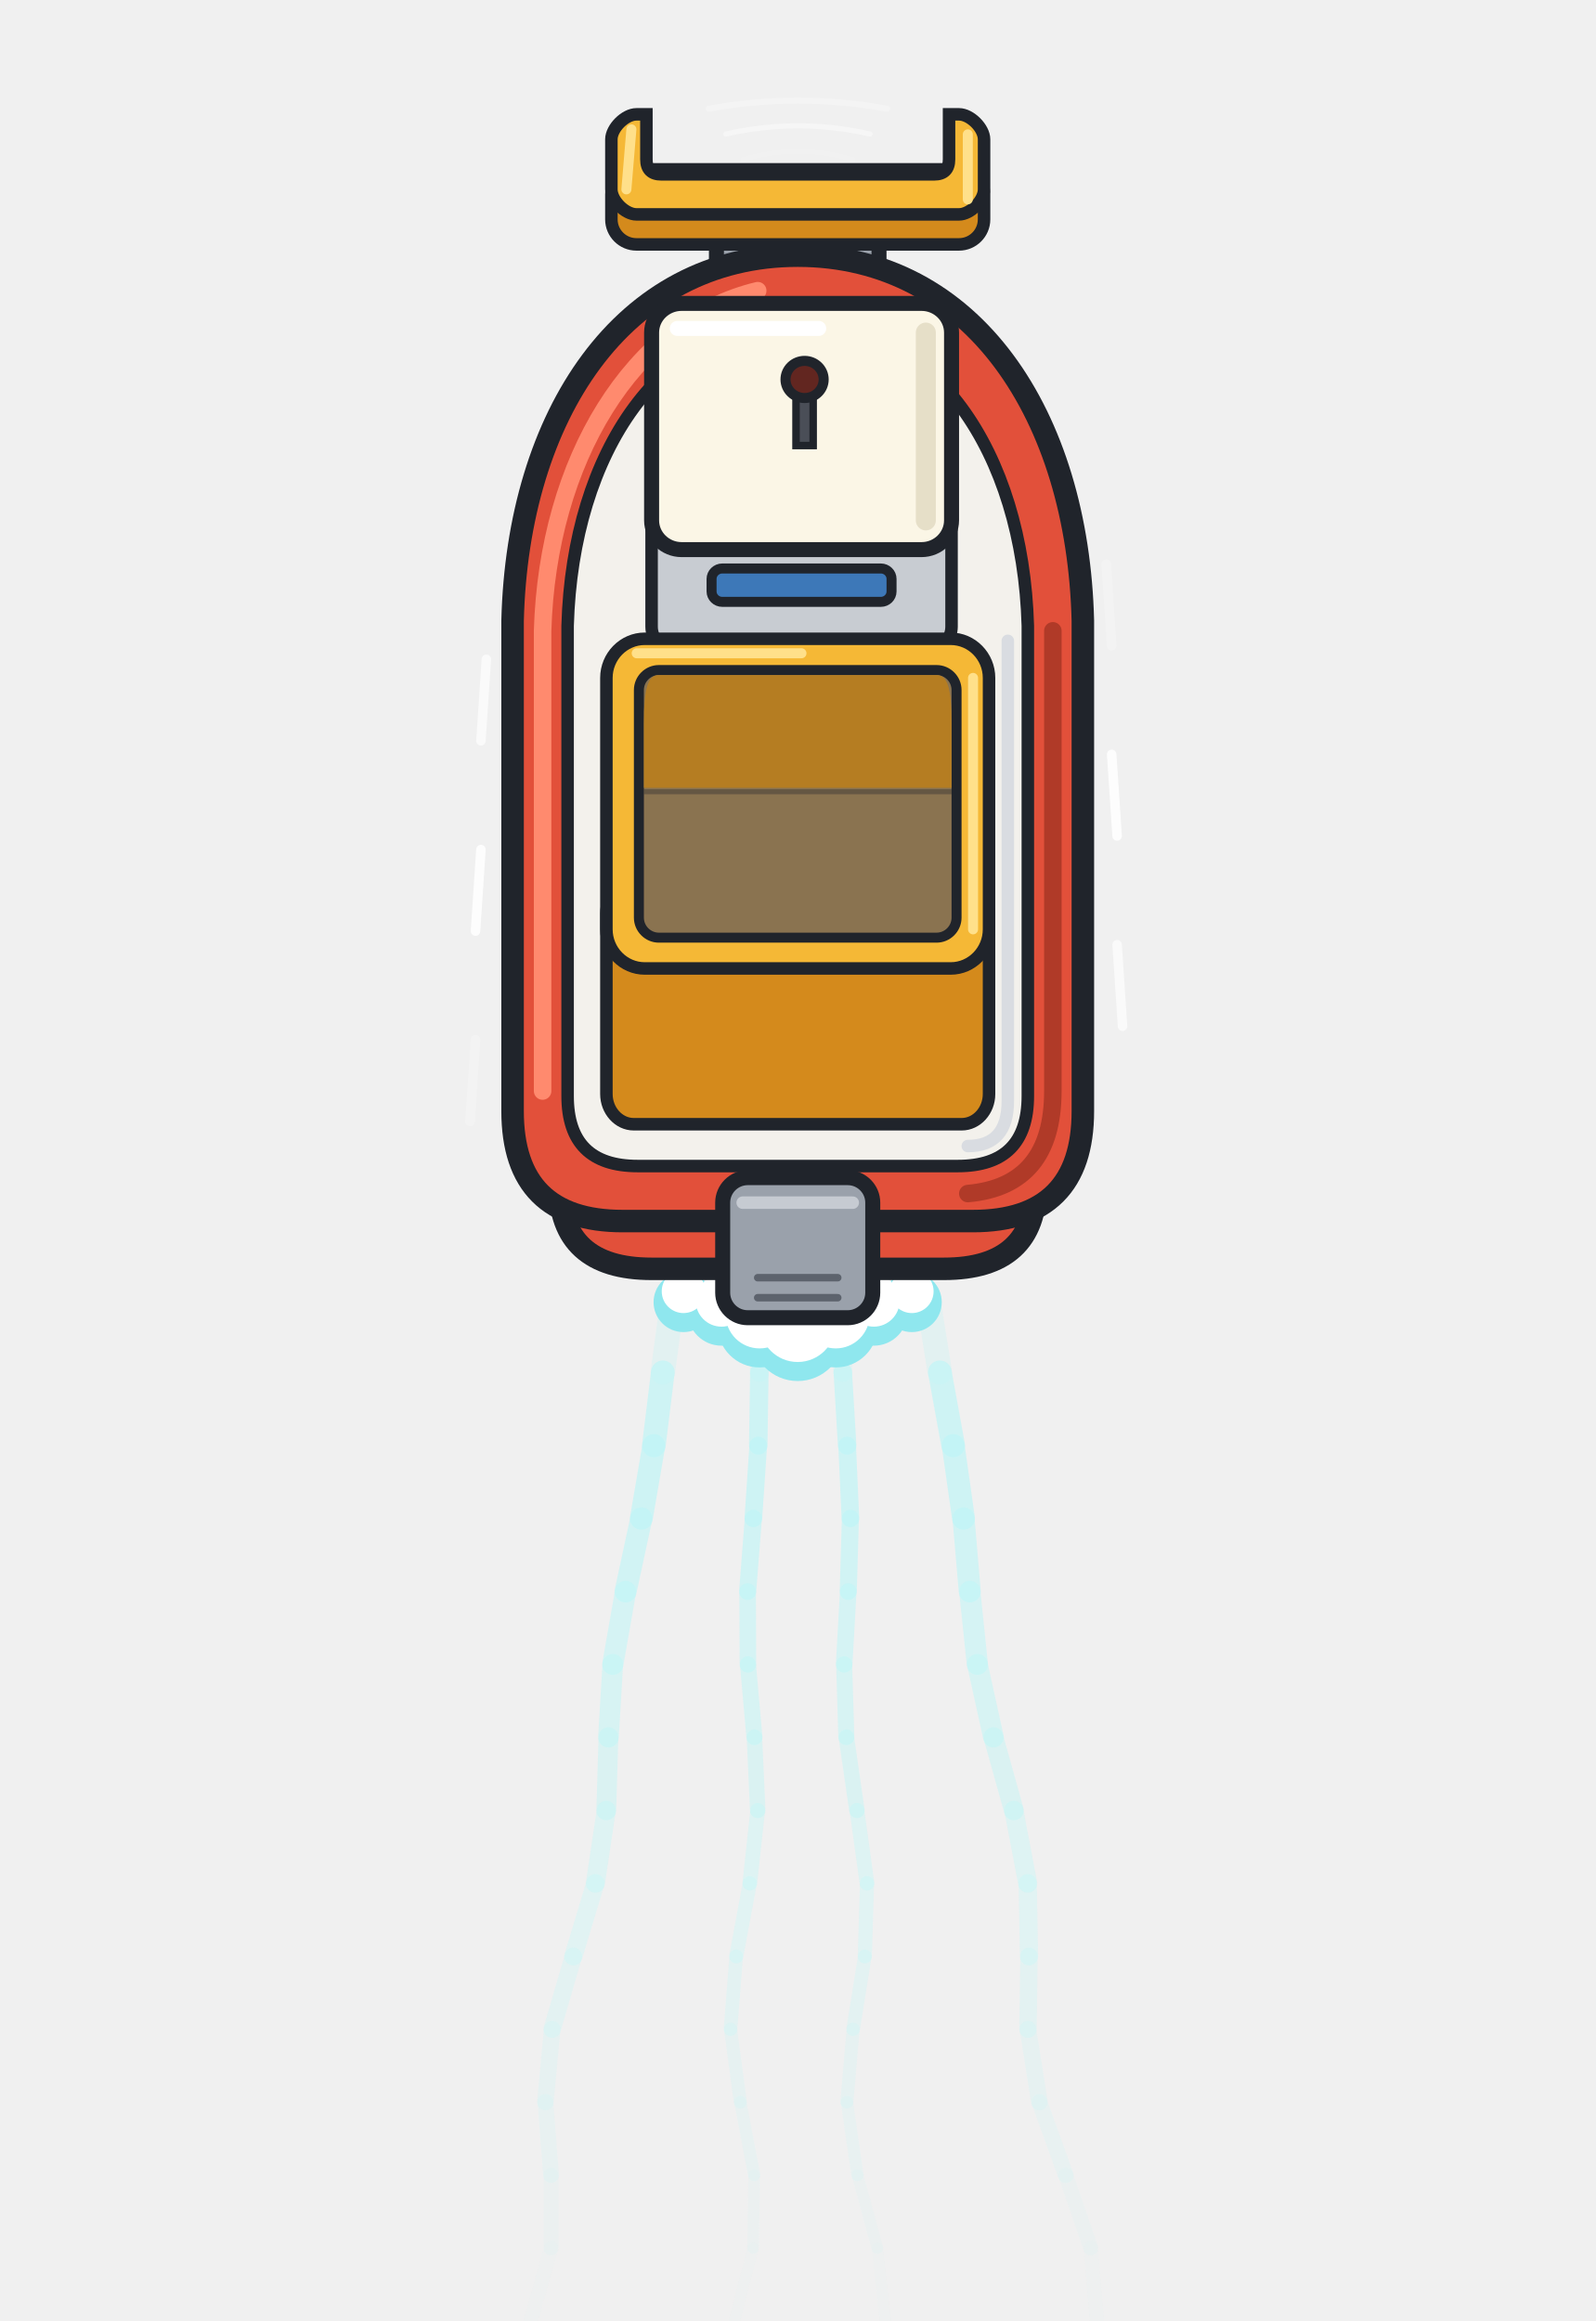
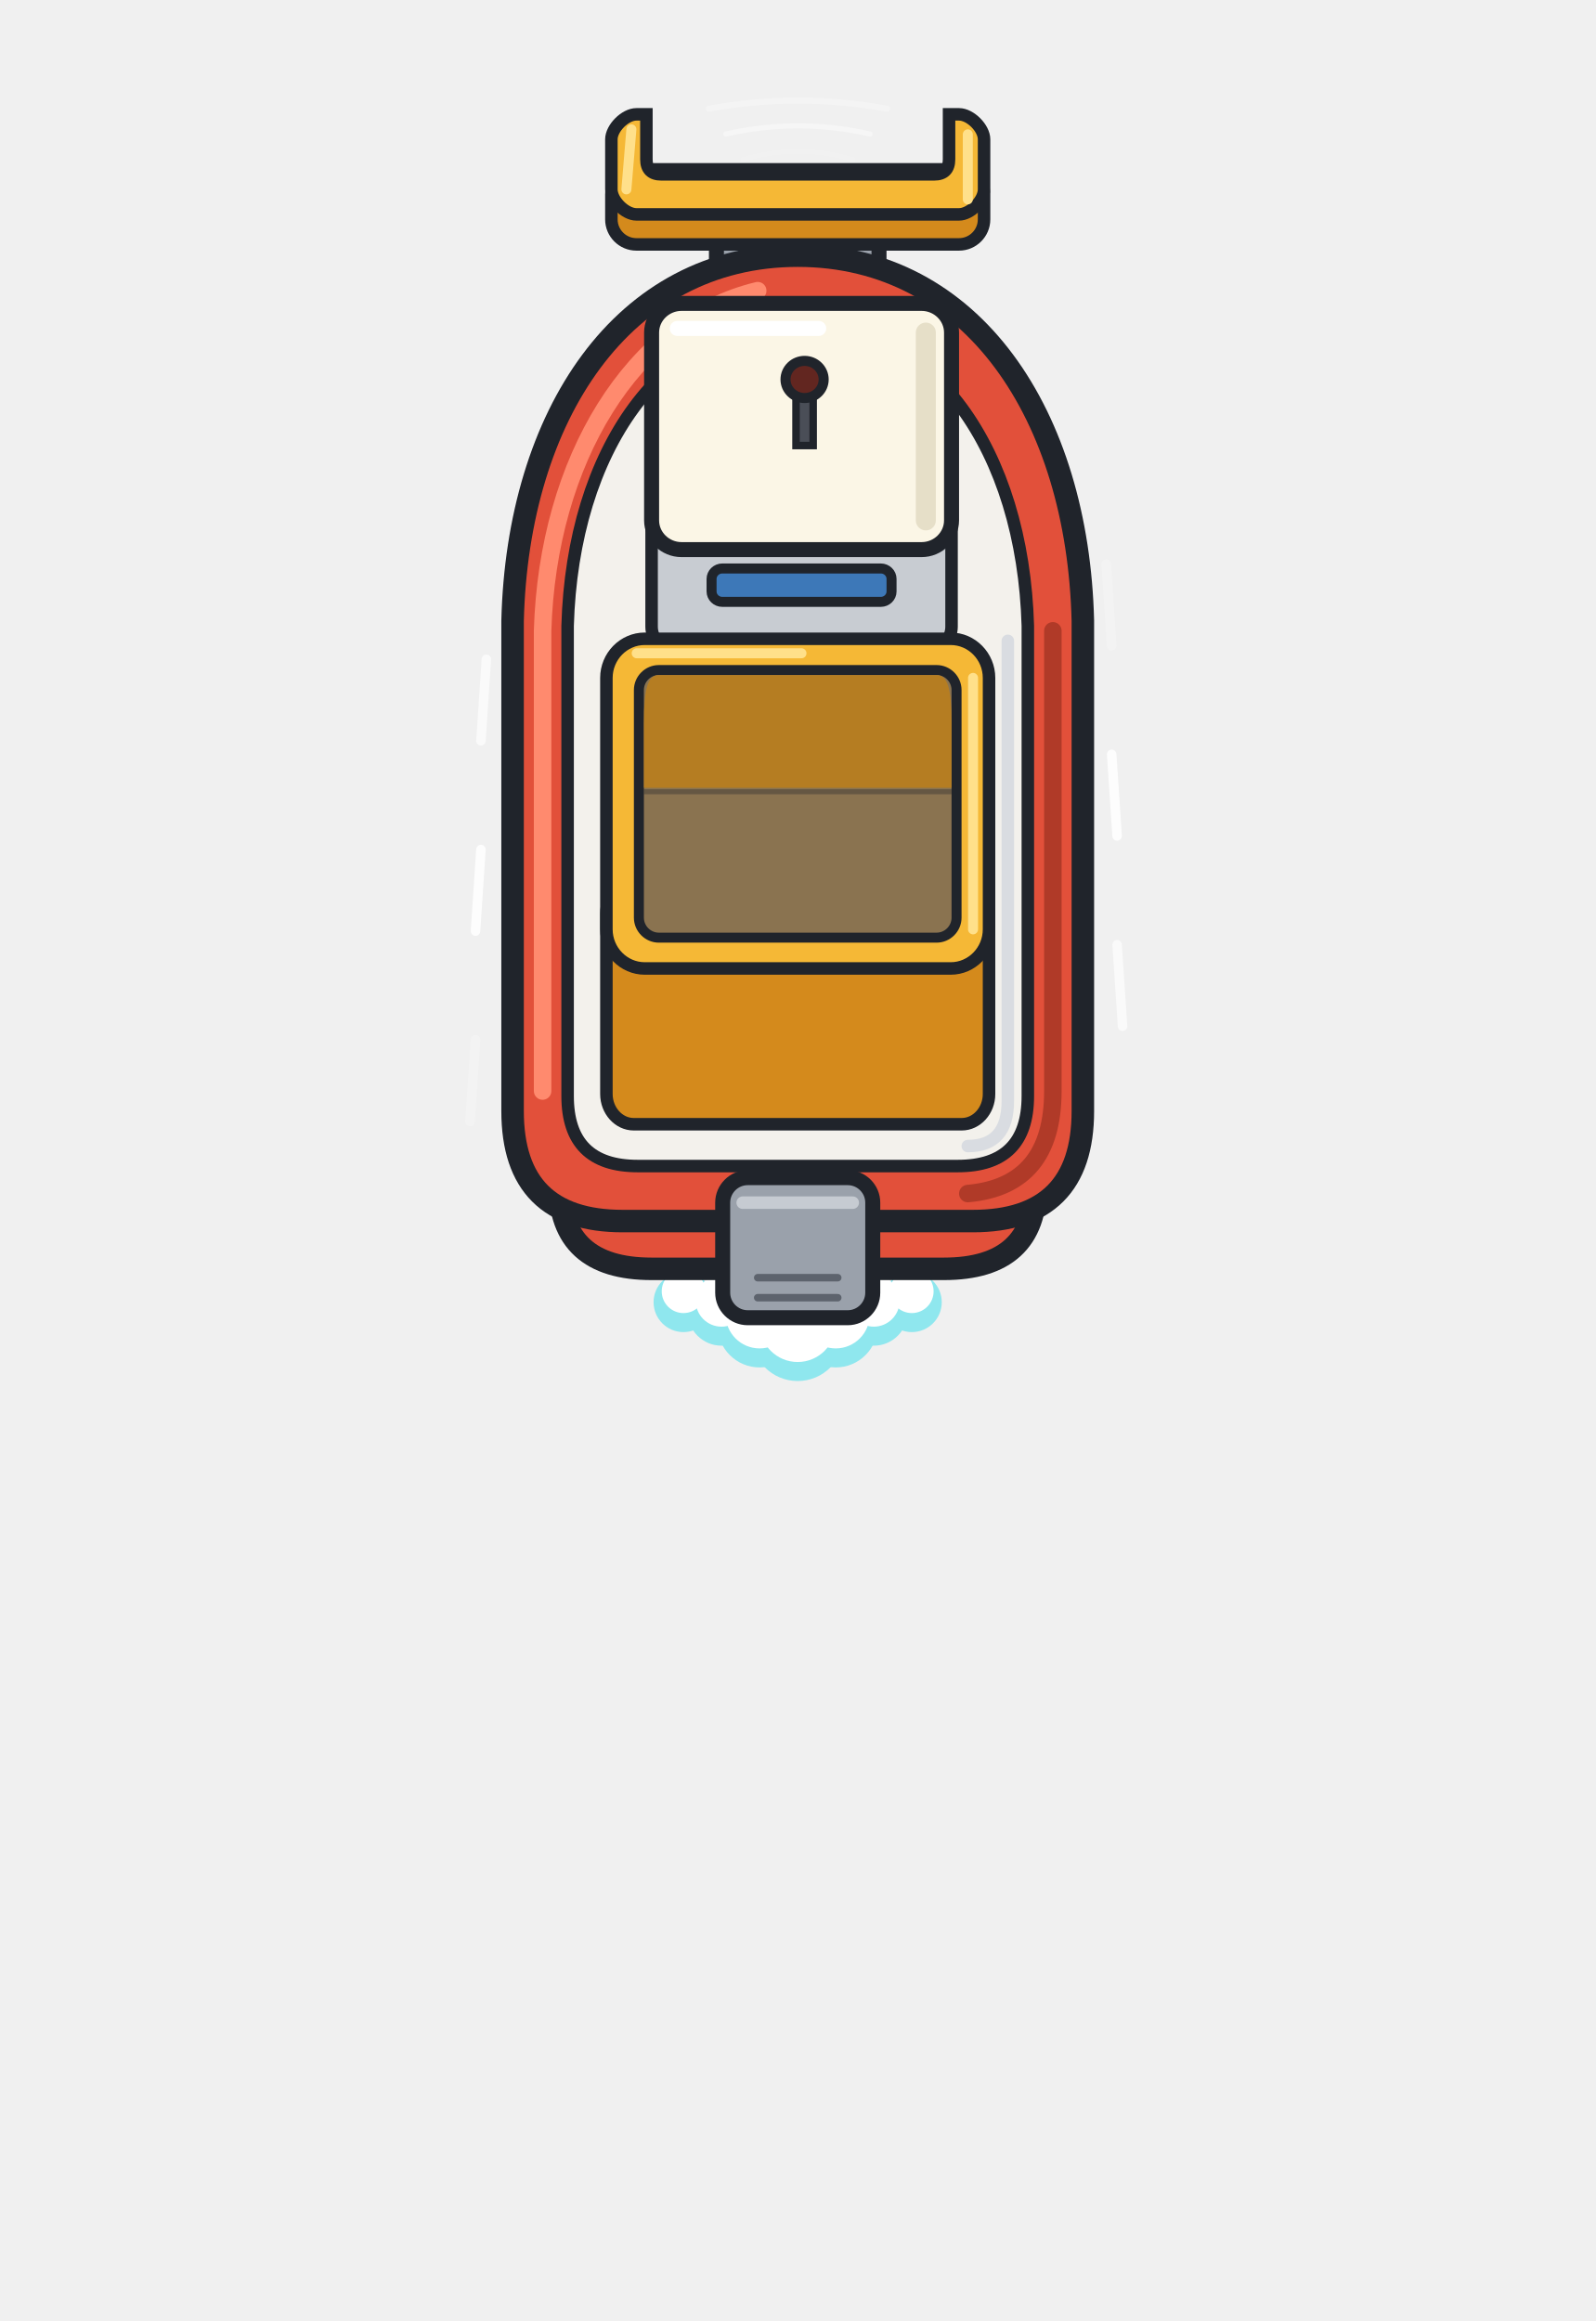
<svg xmlns="http://www.w3.org/2000/svg" viewBox="0 0 586.828 853.758">
  <defs>
    <style>
      .cls-1{fill:#e2503a;stroke:#20242b;stroke-width:8.28;stroke-miterlimit:10}
      .cls-2{fill:none;stroke:#ff8a6e;stroke-width:6.44;stroke-linecap:round}
      .cls-3{fill:none;stroke:#b03a28;stroke-width:6.44;stroke-linecap:round}
      .cls-4{fill:#f3f1ec;stroke:#20242b;stroke-width:4.60;stroke-miterlimit:10}
      .cls-5{fill:none;stroke:#d9dce1;stroke-width:4.60;stroke-linecap:round}
      .cls-6{fill:#9aa1ab;stroke:#20242b;stroke-width:5.52;stroke-miterlimit:10}
      .cls-7{fill:none;stroke:#c6cbd2;stroke-width:4.60;stroke-linecap:round}
      .cls-8{fill:none;stroke:#5d636d;stroke-width:2.76;stroke-linecap:round}
      .cls-9{fill:#c8ccd2;stroke:#20242b;stroke-width:4.60;stroke-miterlimit:10}
      .cls-10{fill:#3d78b8;stroke:#20242b;stroke-width:3.68;stroke-miterlimit:10}
      .cls-11{fill:#fbf6e6;stroke:#20242b;stroke-width:5.52;stroke-miterlimit:10}
      .cls-12{fill:none;stroke:#ffffff;stroke-width:5.52;stroke-linecap:round}
      .cls-13{fill:none;stroke:#e6dfc8;stroke-width:7.36;stroke-linecap:round}
      .cls-14{fill:#4a4e57;stroke:#20242b;stroke-width:2.76;stroke-miterlimit:10}
      .cls-15{fill:#ffb02e;stroke:#20242b;stroke-width:3.68;stroke-miterlimit:10}
      .cls-16{fill:#d48a1c;stroke:#20242b;stroke-width:4.60;stroke-miterlimit:10}
      .cls-17{fill:#f5b836;stroke:#20242b;stroke-width:4.60;stroke-miterlimit:10}
      .cls-18{fill:none;stroke:#ffe08a;stroke-width:3.68;stroke-linecap:round}
      .cls-19{fill:#8a7350;stroke:#20242b;stroke-width:3.68;stroke-miterlimit:10}
      .cls-20{fill:#b57d22}
      .cls-21{fill:none;stroke:#20242b;stroke-opacity:0.35;stroke-width:1.84}
    </style>
  </defs>
  <g id="Asset_15" data-name="Asset 15">
    <g>
      <g id="coletor">
        <g>
          <path d="M260.7 40.0 Q293.5 34.0 326.3 40.0" fill="none" stroke="#ffffff" stroke-opacity="0.28" stroke-width="2.2" stroke-linecap="round" />
          <path d="M267.0 49.3 Q293.5 43.3 320.0 49.3" fill="none" stroke="#ffffff" stroke-opacity="0.39" stroke-width="1.9" stroke-linecap="round" />
          <path d="M273.2 58.7 Q293.5 52.7 313.8 58.7" fill="none" stroke="#ffffff" stroke-opacity="0.10" stroke-width="1.6" stroke-linecap="round" />
          <path d="M178.9 242.5 L176.9 272.5" fill="none" stroke="#ffffff" stroke-opacity="0.64" stroke-width="3.5" stroke-linecap="round" />
          <path d="M176.9 312.5 L174.9 342.5" fill="none" stroke="#ffffff" stroke-opacity="0.87" stroke-width="3.5" stroke-linecap="round" />
          <path d="M174.9 382.5 L172.9 412.5" fill="none" stroke="#ffffff" stroke-opacity="0.23" stroke-width="3.5" stroke-linecap="round" />
          <path d="M408.9 277.5 L410.9 307.5" fill="none" stroke="#ffffff" stroke-opacity="0.87" stroke-width="3.5" stroke-linecap="round" />
          <path d="M410.9 347.5 L412.9 377.5" fill="none" stroke="#ffffff" stroke-opacity="0.64" stroke-width="3.5" stroke-linecap="round" />
          <path d="M406.9 207.5 L408.9 237.5" fill="none" stroke="#ffffff" stroke-opacity="0.23" stroke-width="3.5" stroke-linecap="round" />
-           <path d="M247.4 478.0 L243.8 504.8" fill="none" stroke="#bff6f7" stroke-opacity="0.27" stroke-width="9.0" stroke-linecap="round" />
-           <path d="M243.8 504.8 L240.5 531.7" fill="none" stroke="#bff6f7" stroke-opacity="0.68" stroke-width="8.7" stroke-linecap="round" />
-           <path d="M240.5 531.7 L235.9 558.5" fill="none" stroke="#bff6f7" stroke-opacity="0.68" stroke-width="8.4" stroke-linecap="round" />
-           <path d="M235.9 558.5 L230.1 585.4" fill="none" stroke="#bff6f7" stroke-opacity="0.61" stroke-width="8.1" stroke-linecap="round" />
-           <path d="M230.1 585.4 L225.4 612.2" fill="none" stroke="#bff6f7" stroke-opacity="0.55" stroke-width="7.8" stroke-linecap="round" />
-           <path d="M225.4 612.2 L223.8 639.0" fill="none" stroke="#bff6f7" stroke-opacity="0.49" stroke-width="7.6" stroke-linecap="round" />
-           <path d="M223.8 639.0 L223.0 665.9" fill="none" stroke="#bff6f7" stroke-opacity="0.43" stroke-width="7.3" stroke-linecap="round" />
-           <path d="M223.0 665.9 L219.0 692.7" fill="none" stroke="#bff6f7" stroke-opacity="0.37" stroke-width="7.0" stroke-linecap="round" />
-           <path d="M219.0 692.7 L210.9 719.6" fill="none" stroke="#bff6f7" stroke-opacity="0.32" stroke-width="6.7" stroke-linecap="round" />
-           <path d="M210.9 719.6 L203.1 746.4" fill="none" stroke="#bff6f7" stroke-opacity="0.26" stroke-width="6.4" stroke-linecap="round" />
-           <path d="M203.1 746.4 L200.6 773.2" fill="none" stroke="#bff6f7" stroke-opacity="0.20" stroke-width="6.1" stroke-linecap="round" />
-           <path d="M200.6 773.2 L202.7 800.1" fill="none" stroke="#bff6f7" stroke-opacity="0.15" stroke-width="5.8" stroke-linecap="round" />
-           <path d="M202.7 800.1 L202.7 826.9" fill="none" stroke="#bff6f7" stroke-opacity="0.09" stroke-width="5.5" stroke-linecap="round" />
-           <path d="M202.7 826.9 L195.2 853.8" fill="none" stroke="#bff6f7" stroke-opacity="0.04" stroke-width="5.2" stroke-linecap="round" />
-           <path d="M279.4 478.0 L279.3 504.8" fill="none" stroke="#bff6f7" stroke-opacity="0.27" stroke-width="7.0" stroke-linecap="round" />
-           <path d="M279.3 504.8 L278.9 531.7" fill="none" stroke="#bff6f7" stroke-opacity="0.68" stroke-width="6.8" stroke-linecap="round" />
-           <path d="M278.9 531.7 L277.1 558.5" fill="none" stroke="#bff6f7" stroke-opacity="0.68" stroke-width="6.5" stroke-linecap="round" />
-           <path d="M277.1 558.5 L275.0 585.4" fill="none" stroke="#bff6f7" stroke-opacity="0.61" stroke-width="6.3" stroke-linecap="round" />
-           <path d="M275.0 585.4 L275.1 612.2" fill="none" stroke="#bff6f7" stroke-opacity="0.55" stroke-width="6.1" stroke-linecap="round" />
-           <path d="M275.1 612.2 L277.5 639.0" fill="none" stroke="#bff6f7" stroke-opacity="0.49" stroke-width="5.9" stroke-linecap="round" />
-           <path d="M277.5 639.0 L278.7 665.9" fill="none" stroke="#bff6f7" stroke-opacity="0.43" stroke-width="5.7" stroke-linecap="round" />
-           <path d="M278.7 665.9 L275.8 692.7" fill="none" stroke="#bff6f7" stroke-opacity="0.37" stroke-width="5.4" stroke-linecap="round" />
-           <path d="M275.8 692.7 L270.8 719.6" fill="none" stroke="#bff6f7" stroke-opacity="0.32" stroke-width="5.2" stroke-linecap="round" />
-           <path d="M270.8 719.6 L268.7 746.4" fill="none" stroke="#bff6f7" stroke-opacity="0.26" stroke-width="5.0" stroke-linecap="round" />
-           <path d="M268.7 746.4 L272.3 773.2" fill="none" stroke="#bff6f7" stroke-opacity="0.20" stroke-width="4.8" stroke-linecap="round" />
-           <path d="M272.3 773.2 L277.4 800.1" fill="none" stroke="#bff6f7" stroke-opacity="0.15" stroke-width="4.5" stroke-linecap="round" />
-           <path d="M277.4 800.1 L277.0 826.9" fill="none" stroke="#bff6f7" stroke-opacity="0.09" stroke-width="4.3" stroke-linecap="round" />
-           <path d="M277.0 826.9 L270.1 853.8" fill="none" stroke="#bff6f7" stroke-opacity="0.04" stroke-width="4.1" stroke-linecap="round" />
-           <path d="M309.4 478.0 L310.0 504.8" fill="none" stroke="#bff6f7" stroke-opacity="0.27" stroke-width="7.0" stroke-linecap="round" />
-           <path d="M310.0 504.8 L311.6 531.7" fill="none" stroke="#bff6f7" stroke-opacity="0.68" stroke-width="6.8" stroke-linecap="round" />
-           <path d="M311.6 531.7 L312.8 558.5" fill="none" stroke="#bff6f7" stroke-opacity="0.68" stroke-width="6.5" stroke-linecap="round" />
-           <path d="M312.8 558.5 L312.0 585.4" fill="none" stroke="#bff6f7" stroke-opacity="0.61" stroke-width="6.3" stroke-linecap="round" />
-           <path d="M312.0 585.4 L310.5 612.2" fill="none" stroke="#bff6f7" stroke-opacity="0.55" stroke-width="6.1" stroke-linecap="round" />
-           <path d="M310.5 612.2 L311.3 639.0" fill="none" stroke="#bff6f7" stroke-opacity="0.49" stroke-width="5.9" stroke-linecap="round" />
-           <path d="M311.3 639.0 L315.2 665.9" fill="none" stroke="#bff6f7" stroke-opacity="0.43" stroke-width="5.7" stroke-linecap="round" />
-           <path d="M315.2 665.9 L318.9 692.7" fill="none" stroke="#bff6f7" stroke-opacity="0.37" stroke-width="5.4" stroke-linecap="round" />
-           <path d="M318.9 692.7 L318.1 719.6" fill="none" stroke="#bff6f7" stroke-opacity="0.32" stroke-width="5.2" stroke-linecap="round" />
-           <path d="M318.1 719.6 L313.8 746.4" fill="none" stroke="#bff6f7" stroke-opacity="0.26" stroke-width="5.0" stroke-linecap="round" />
-           <path d="M313.8 746.4 L311.5 773.2" fill="none" stroke="#bff6f7" stroke-opacity="0.20" stroke-width="4.8" stroke-linecap="round" />
-           <path d="M311.5 773.2 L315.4 800.1" fill="none" stroke="#bff6f7" stroke-opacity="0.15" stroke-width="4.5" stroke-linecap="round" />
-           <path d="M315.4 800.1 L322.7 826.9" fill="none" stroke="#bff6f7" stroke-opacity="0.09" stroke-width="4.3" stroke-linecap="round" />
-           <path d="M322.7 826.9 L325.7 853.8" fill="none" stroke="#bff6f7" stroke-opacity="0.04" stroke-width="4.1" stroke-linecap="round" />
-           <path d="M341.4 478.0 L345.7 504.8" fill="none" stroke="#bff6f7" stroke-opacity="0.27" stroke-width="9.0" stroke-linecap="round" />
-           <path d="M345.7 504.8 L350.6 531.7" fill="none" stroke="#bff6f7" stroke-opacity="0.68" stroke-width="8.7" stroke-linecap="round" />
-           <path d="M350.6 531.7 L354.4 558.5" fill="none" stroke="#bff6f7" stroke-opacity="0.68" stroke-width="8.4" stroke-linecap="round" />
-           <path d="M354.4 558.5 L356.7 585.4" fill="none" stroke="#bff6f7" stroke-opacity="0.61" stroke-width="8.1" stroke-linecap="round" />
-           <path d="M356.7 585.4 L359.5 612.2" fill="none" stroke="#bff6f7" stroke-opacity="0.55" stroke-width="7.8" stroke-linecap="round" />
-           <path d="M359.5 612.2 L365.4 639.0" fill="none" stroke="#bff6f7" stroke-opacity="0.49" stroke-width="7.6" stroke-linecap="round" />
-           <path d="M365.4 639.0 L372.9 665.9" fill="none" stroke="#bff6f7" stroke-opacity="0.43" stroke-width="7.3" stroke-linecap="round" />
-           <path d="M372.9 665.9 L378.0 692.7" fill="none" stroke="#bff6f7" stroke-opacity="0.37" stroke-width="7.0" stroke-linecap="round" />
-           <path d="M378.0 692.7 L378.5 719.6" fill="none" stroke="#bff6f7" stroke-opacity="0.32" stroke-width="6.7" stroke-linecap="round" />
-           <path d="M378.5 719.6 L378.1 746.4" fill="none" stroke="#bff6f7" stroke-opacity="0.26" stroke-width="6.4" stroke-linecap="round" />
-           <path d="M378.1 746.4 L382.3 773.2" fill="none" stroke="#bff6f7" stroke-opacity="0.20" stroke-width="6.1" stroke-linecap="round" />
-           <path d="M382.3 773.2 L392.0 800.1" fill="none" stroke="#bff6f7" stroke-opacity="0.15" stroke-width="5.8" stroke-linecap="round" />
-           <path d="M392.0 800.1 L401.2 826.9" fill="none" stroke="#bff6f7" stroke-opacity="0.09" stroke-width="5.5" stroke-linecap="round" />
-           <path d="M401.2 826.9 L403.5 853.8" fill="none" stroke="#bff6f7" stroke-opacity="0.04" stroke-width="5.2" stroke-linecap="round" />
          <circle cx="251.4" cy="479.0" r="11.0" fill="#8fe7ee" />
          <circle cx="265.4" cy="482.5" r="12.5" fill="#8fe7ee" />
          <circle cx="279.4" cy="487.5" r="15.5" fill="#8fe7ee" />
          <circle cx="293.4" cy="491.0" r="17.0" fill="#8fe7ee" />
          <circle cx="307.4" cy="487.5" r="15.5" fill="#8fe7ee" />
          <circle cx="321.4" cy="482.5" r="12.5" fill="#8fe7ee" />
          <circle cx="335.4" cy="479.0" r="11.0" fill="#8fe7ee" />
          <circle cx="251.4" cy="475.0" r="8.0" fill="#ffffff" />
          <circle cx="265.4" cy="478.5" r="9.5" fill="#ffffff" />
          <circle cx="279.4" cy="483.5" r="12.5" fill="#ffffff" />
          <circle cx="293.4" cy="487.0" r="14.0" fill="#ffffff" />
          <circle cx="307.4" cy="483.5" r="12.5" fill="#ffffff" />
          <circle cx="321.4" cy="478.5" r="9.5" fill="#ffffff" />
          <circle cx="335.4" cy="475.0" r="8.0" fill="#ffffff" />
        </g>
        <path d="M267.20 77.02 L272.72 77.02 C274.74 77.02 276.40 78.68 276.40 80.70 L276.40 110.14 C276.40 112.16 274.74 113.82 272.72 113.82 L267.20 113.82 C265.18 113.82 263.52 112.16 263.52 110.14 L263.52 80.70 C263.52 78.68 265.18 77.02 267.20 77.02 Z" class="cls-6" />
        <path d="M314.12 77.02 L319.64 77.02 C321.66 77.02 323.32 78.68 323.32 80.70 L323.32 110.14 C323.32 112.16 321.66 113.82 319.64 113.82 L314.12 113.82 C312.10 113.82 310.44 112.16 310.44 110.14 L310.44 80.70 C310.44 78.68 312.10 77.02 314.12 77.02 Z" class="cls-6" />
        <path d="M234.08 62.30 L352.76 62.30 C357.82 62.30 361.96 66.44 361.96 71.50 L361.96 80.70 C361.96 85.76 357.82 89.90 352.76 89.90 L234.08 89.90 C229.02 89.90 224.88 85.76 224.88 80.70 L224.88 71.50 C224.88 66.44 229.02 62.30 234.08 62.30 Z" class="cls-16" />
        <path d="M234.08 42.06 L237.76 42.06 L237.76 58.62 Q237.76 64.14 243.28 64.14 L343.56 64.14 Q349.08 64.14 349.08 58.62 L349.08 42.06 L352.76 42.06 C356.90 42.06 361.96 47.12 361.96 51.26 L361.96 69.66 C361.96 73.80 356.90 78.86 352.76 78.86 L234.08 78.86 C229.94 78.86 224.88 73.80 224.88 69.66 L224.88 51.26 C224.88 47.12 229.94 42.06 234.08 42.06 Z" class="cls-17" />
        <path d="M230.40 69.66 L232.24 47.58" class="cls-18" />
        <path d="M355.98 49.42 L355.98 73.34" class="cls-18" />
      </g>
      <path d="M293.42 195.72 C347.20 195.72 379.47 240.66 381.01 298.23 L381.01 435.84 C381.01 456.44 369.74 466.73 347.20 466.73 L239.64 466.73 C217.10 466.73 205.83 456.44 205.83 435.84 L205.83 298.23 C207.37 240.66 239.64 195.72 293.42 195.72 Z" class="cls-1" />
      <path d="M293.42 94.04 C357.82 94.04 396.46 152.92 398.30 228.36 L398.30 408.68 C398.30 435.67 384.81 449.16 357.82 449.16 L229.02 449.16 C202.03 449.16 188.54 435.67 188.54 408.68 L188.54 228.36 C190.38 152.92 229.02 94.04 293.42 94.04 Z" class="cls-1" />
      <path d="M199.58 401.32 L199.58 232.04 C201.42 169.48 232.70 117.96 278.70 106.92" class="cls-2" />
      <path d="M387.26 232.04 L387.26 401.32 C387.26 424.63 376.83 437.20 355.98 439.04" class="cls-3" />
      <path d="M293.42 117.96 C343.10 117.96 376.22 165.80 378.06 230.20 L378.06 403.16 C378.06 420.33 369.47 428.92 352.30 428.92 L234.54 428.92 C217.37 428.92 208.78 420.33 208.78 403.16 L208.78 230.20 C210.62 165.80 243.74 117.96 293.42 117.96 Z" class="cls-4" />
      <path d="M370.70 235.72 L370.70 405.00 C370.70 416.04 365.79 421.56 355.98 421.56" class="cls-5" />
      <g>
        <path d="M275.02 433.19 L311.82 433.19 C316.88 433.19 321.02 437.33 321.02 442.39 L321.02 475.51 C321.02 480.57 316.88 484.71 311.82 484.71 L275.02 484.71 C269.96 484.71 265.82 480.57 265.82 475.51 L265.82 442.39 C265.82 437.33 269.96 433.19 275.02 433.19 Z" class="cls-6" />
        <path d="M273.18 442.39 L313.66 442.39" class="cls-7" />
        <path d="M278.70 469.99 L308.14 469.99 M278.70 477.35 L308.14 477.35" class="cls-8" />
      </g>
      <g>
        <path d="M247.55 186.44 L342.12 186.44 C346.45 186.44 350.00 190.18 350.00 194.76 L350.00 230.53 C350.00 235.10 346.45 238.85 342.12 238.85 L247.55 238.85 C243.21 238.85 239.67 235.10 239.67 230.53 L239.67 194.76 C239.67 190.18 243.21 186.44 247.55 186.44 Z" class="cls-9" />
        <path d="M265.67 209.11 L323.99 209.11 C326.16 209.11 327.93 210.84 327.93 212.95 L327.93 217.56 C327.93 219.67 326.16 221.39 323.99 221.39 L265.67 221.39 C263.51 221.39 261.73 219.67 261.73 217.56 L261.73 212.95 C261.73 210.84 263.51 209.11 265.67 209.11 Z" class="cls-10" />
        <path d="M250.70 111.60 L338.97 111.60 C345.03 111.60 350.00 116.43 350.00 122.34 L350.00 191.42 C350.00 197.33 345.03 202.17 338.97 202.17 L250.70 202.17 C244.63 202.17 239.67 197.33 239.67 191.42 L239.67 122.34 C239.67 116.43 244.63 111.60 250.70 111.60 Z" class="cls-11" />
        <path d="M249.12 120.81 L301.14 120.81" class="cls-12" />
        <path d="M340.54 122.34 L340.54 191.42" class="cls-13" />
        <path d="M292.79 144.33 L299.10 144.33 L299.10 163.89 L292.79 163.89 Z" class="cls-14" />
        <path id="luz" d="M288.93 139.58 C288.93 135.81 292.07 132.75 295.95 132.75 C299.82 132.75 302.96 135.81 302.96 139.58 C302.96 143.35 299.82 146.41 295.95 146.41 C292.07 146.41 288.93 143.35 288.93 139.58 Z" fill="#622620" stroke="#20242b" stroke-width="3.7" />
      </g>
      <path d="M233.10 324.80 L353.74 324.80 C359.26 324.80 363.79 329.81 363.79 335.94 L363.79 402.41 C363.79 408.53 359.26 413.54 353.74 413.54 L233.10 413.54 C227.58 413.54 223.05 408.53 223.05 402.41 L223.05 335.94 C223.05 329.81 227.58 324.80 233.10 324.80 Z" class="cls-16" />
      <path d="M237.13 234.97 L349.71 234.97 C357.45 234.97 363.79 241.44 363.79 249.36 L363.79 341.85 C363.79 349.77 357.45 356.24 349.71 356.24 L237.13 356.24 C229.39 356.24 223.05 349.77 223.05 341.85 L223.05 249.36 C223.05 241.44 229.39 234.97 237.13 234.97 Z" class="cls-17" />
      <path d="M234.19 240.30 L294.80 240.30" class="cls-18" />
      <path d="M357.91 249.36 L357.91 341.85" class="cls-18" />
      <path id="cacamba" d="M242.36 246.47 L344.48 246.47 C348.53 246.47 351.84 249.78 351.84 253.83 L351.84 337.55 C351.84 341.59 348.53 344.91 344.48 344.91 L242.36 344.91 C238.31 344.91 235.00 341.59 235.00 337.55 L235.00 253.83 C235.00 249.78 238.31 246.47 242.36 246.47 Z" class="cls-19" />
      <path id="cacamba_parede" d="M242.36 248.31 L344.48 248.31 C348.53 248.31 350.00 253.05 350.00 266.08 L350.00 289.78 L236.84 289.78 L236.84 266.08 C236.84 253.05 238.31 248.31 242.36 248.31 Z" class="cls-20" />
      <path d="M236.84 291.24 L350.00 291.24" class="cls-21" />
    </g>
  </g>
</svg>
